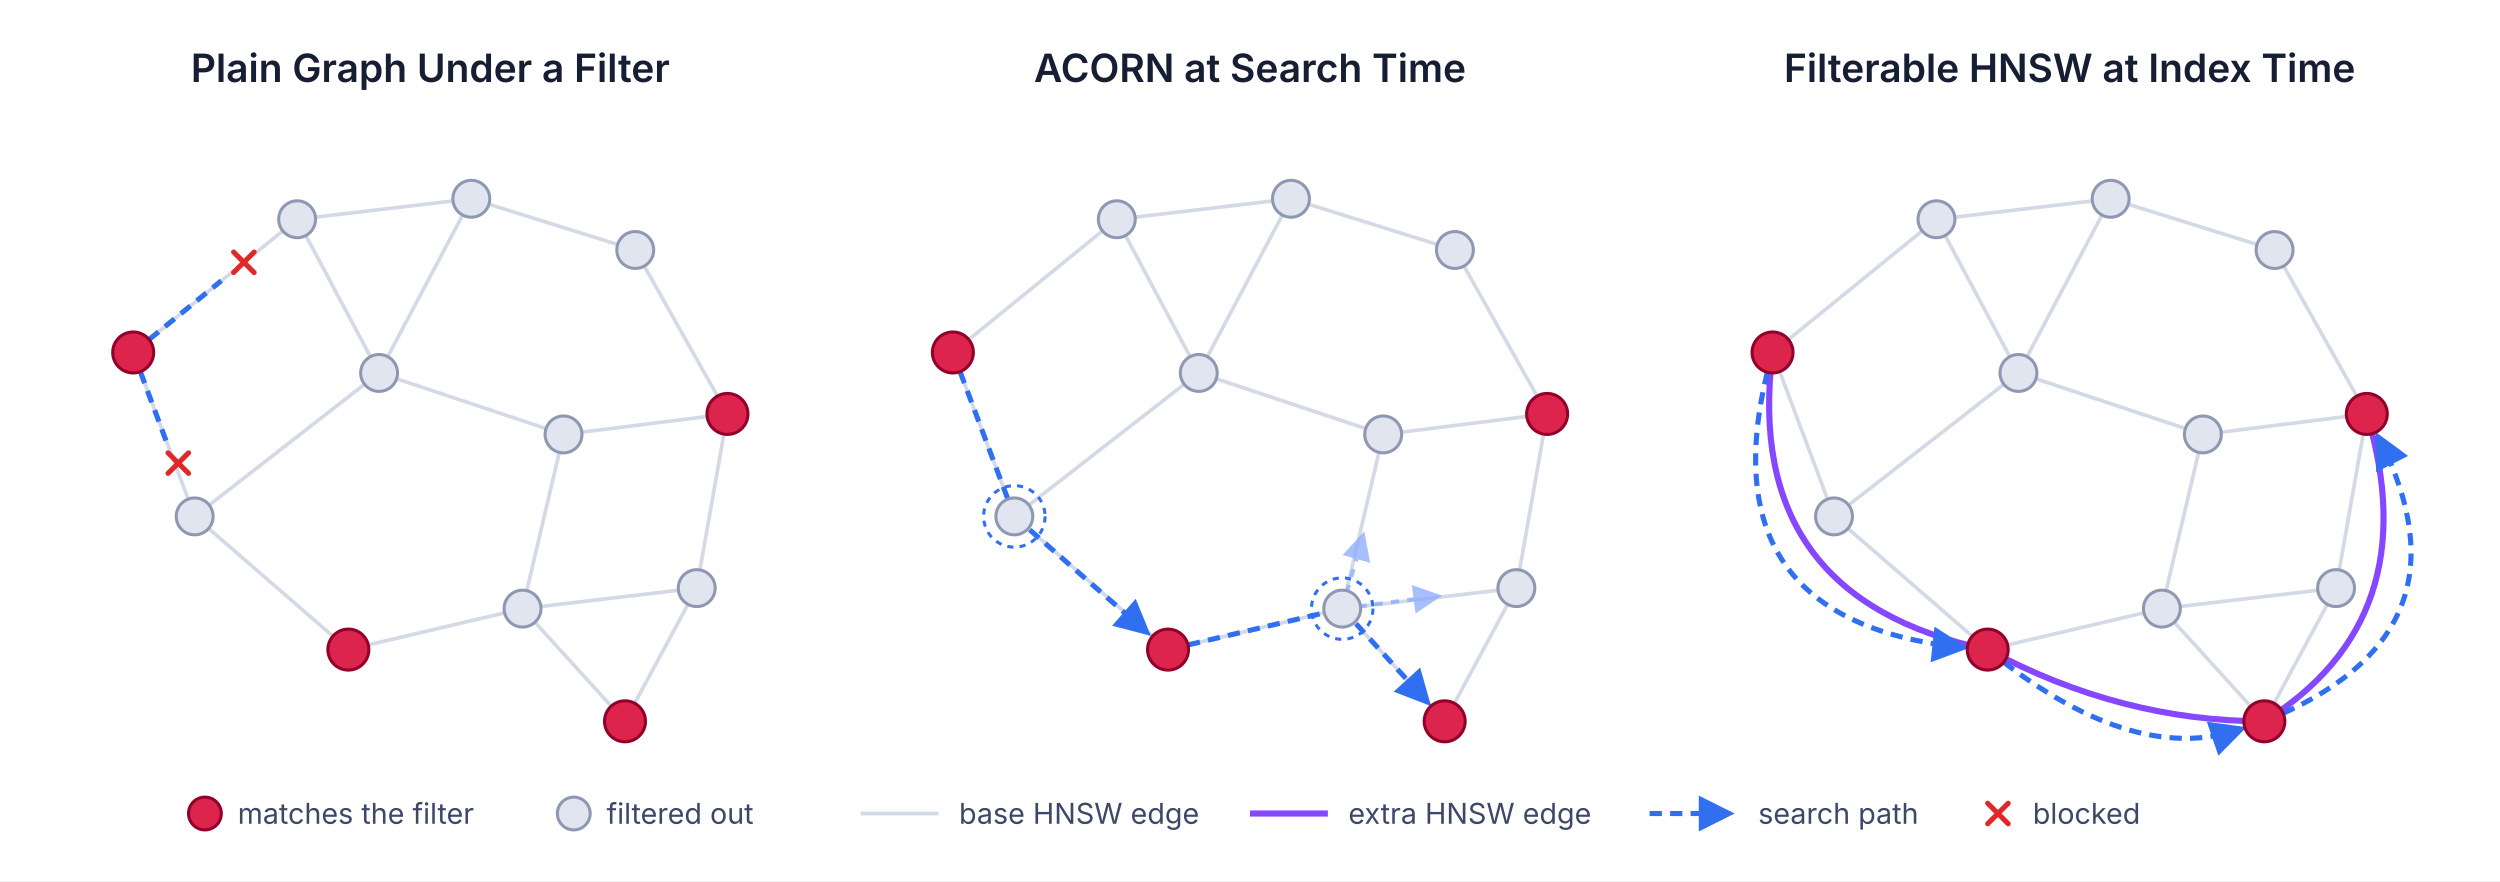
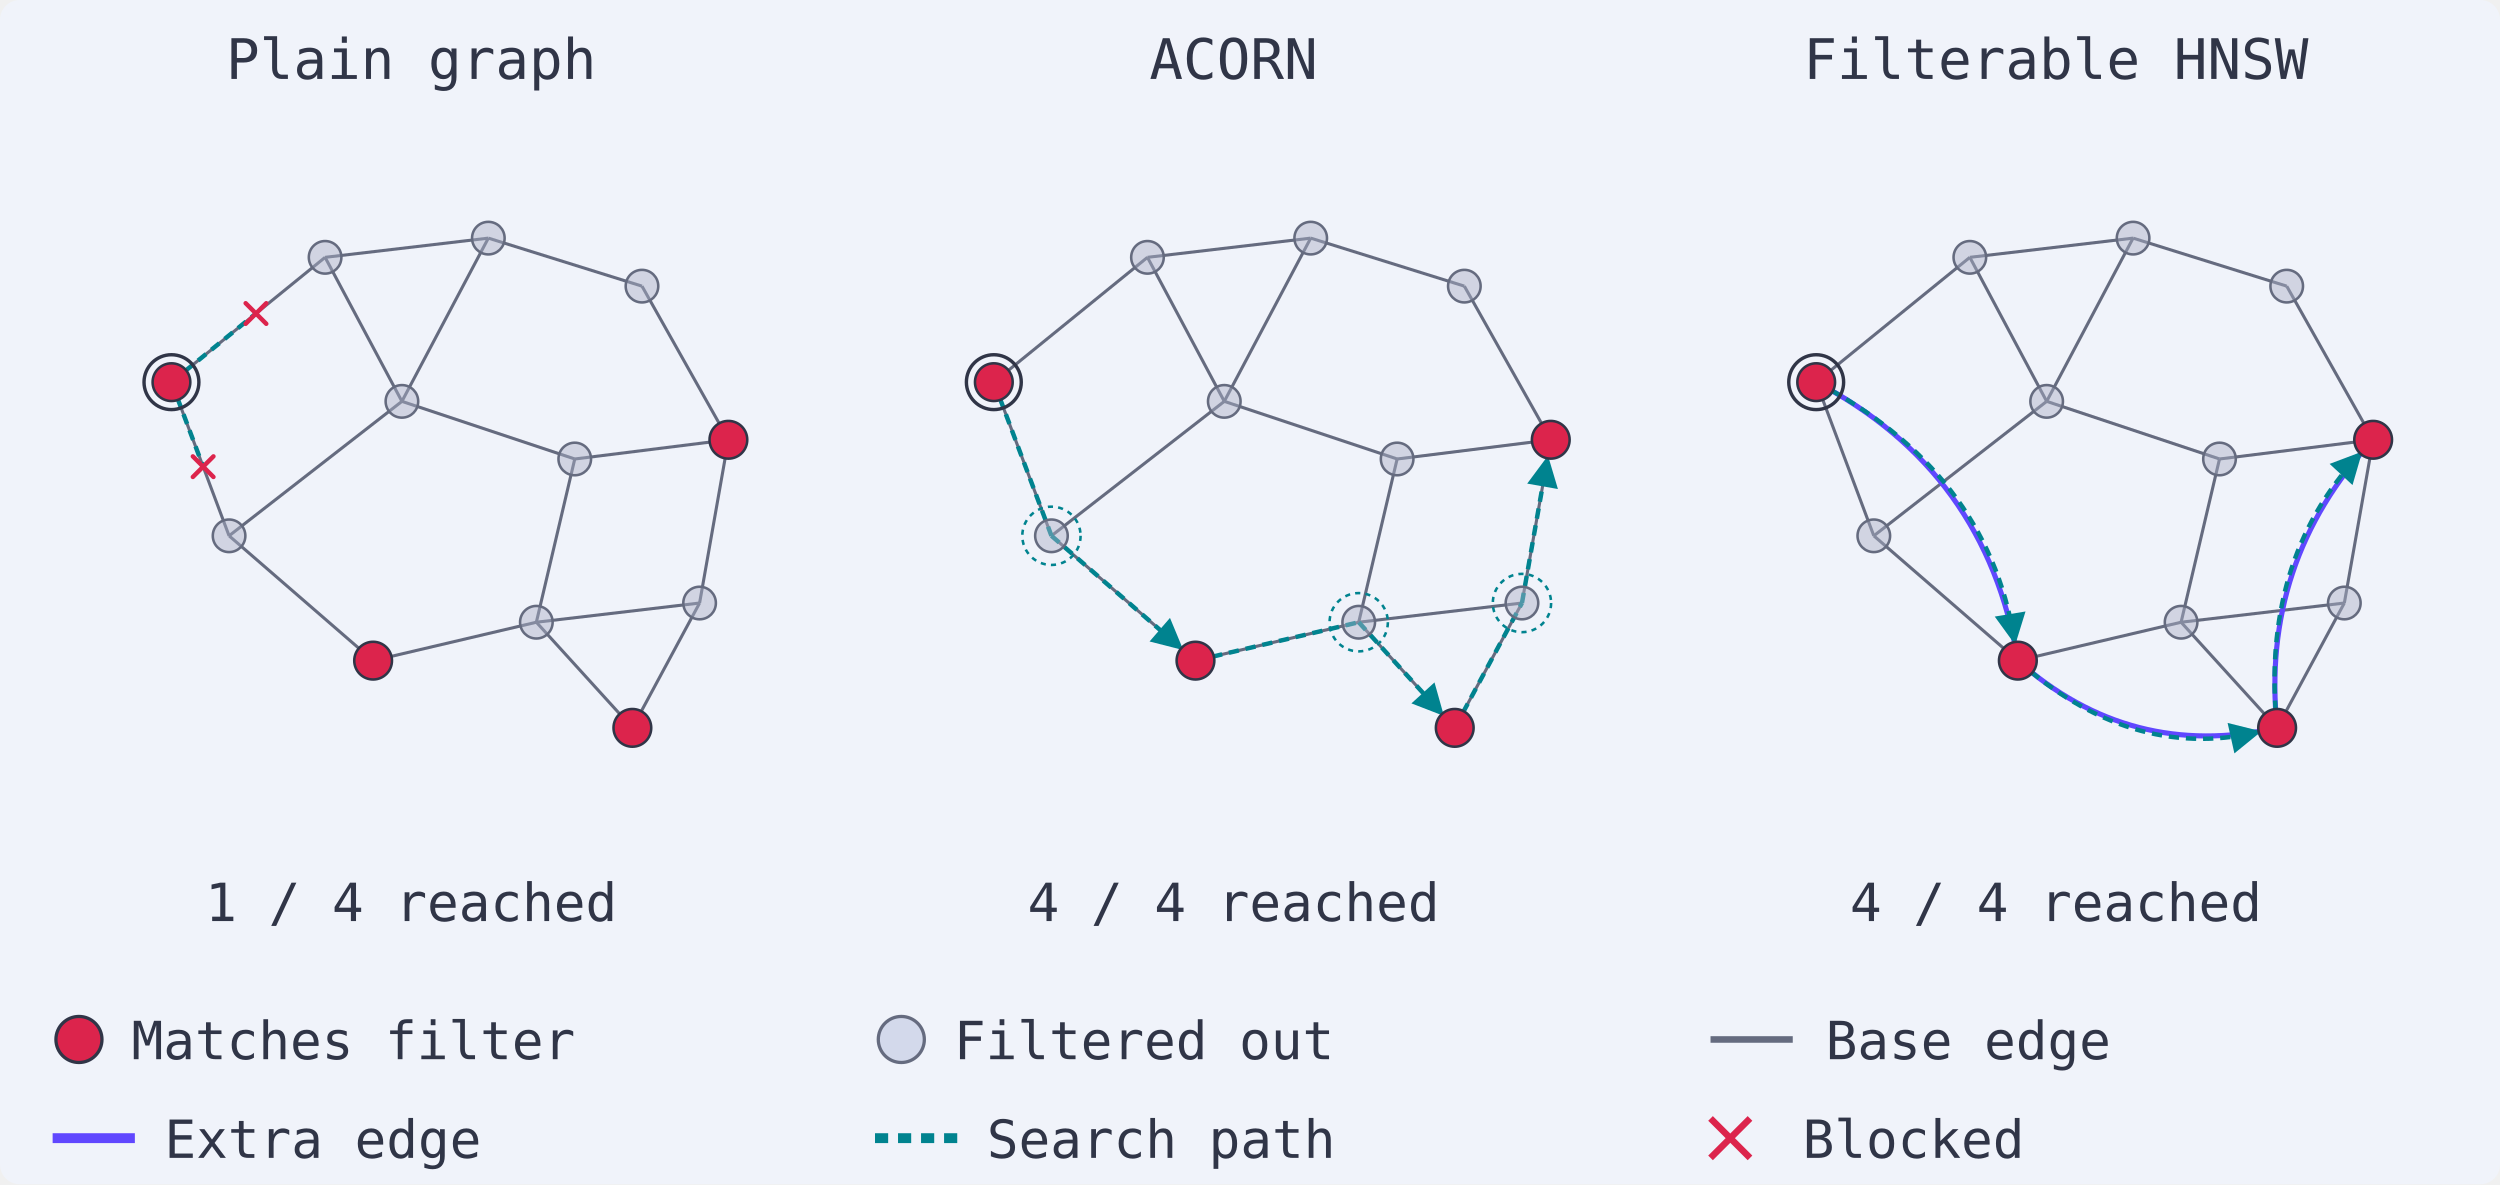
- <svg xmlns="http://www.w3.org/2000/svg" viewBox="0 0 1220 430" font-family="Inter, -apple-system, 'Helvetica Neue', Arial, sans-serif">
-   <defs>
-     <marker id="acorn-arrow" viewBox="0 0 10 10" refX="8" refY="5" markerWidth="7" markerHeight="7" orient="auto-start-reverse">
-       <path d="M 0 0 L 10 5 L 0 10 z" fill="#2F6FF0" />
-     </marker>
-     <marker id="acorn-arrow-light" viewBox="0 0 10 10" refX="8" refY="5" markerWidth="7" markerHeight="7" orient="auto-start-reverse">
-       <path d="M 0 0 L 10 5 L 0 10 z" fill="#89A9FF" />
-     </marker>
-   </defs>
-   <rect x="0" y="0" width="1220" height="430" fill="#FFFFFF" />
-   <text x="210" y="40" text-anchor="middle" font-size="19" font-weight="600" fill="#161E33">Plain Graph Under a Filter</text>
-   <text x="610" y="40" text-anchor="middle" font-size="19" font-weight="600" fill="#161E33">ACORN at Search Time</text>
-   <text x="1010" y="40" text-anchor="middle" font-size="19" font-weight="600" fill="#161E33">Filterable HNSW at Index Time</text>
-   <g transform="translate(20,62)">
-     <g stroke="#D4D9E6" stroke-width="1.8">
-       <line x1="45" y1="110" x2="125" y2="45" />
-       <line x1="45" y1="110" x2="75" y2="190" />
-       <line x1="125" y1="45" x2="210" y2="35" />
-       <line x1="125" y1="45" x2="165" y2="120" />
-       <line x1="210" y1="35" x2="290" y2="60" />
-       <line x1="210" y1="35" x2="165" y2="120" />
-       <line x1="290" y1="60" x2="335" y2="140" />
-       <line x1="335" y1="140" x2="255" y2="150" />
-       <line x1="335" y1="140" x2="320" y2="225" />
-       <line x1="255" y1="150" x2="165" y2="120" />
-       <line x1="255" y1="150" x2="235" y2="235" />
-       <line x1="165" y1="120" x2="75" y2="190" />
-       <line x1="75" y1="190" x2="150" y2="255" />
-       <line x1="150" y1="255" x2="235" y2="235" />
-       <line x1="235" y1="235" x2="320" y2="225" />
-       <line x1="235" y1="235" x2="285" y2="290" />
-       <line x1="320" y1="225" x2="285" y2="290" />
+ <svg xmlns="http://www.w3.org/2000/svg" viewBox="0 0 760 360" role="img" aria-labelledby="title desc">
+   <rect width="760" height="360" rx="6" fill="#f0f3fa" />
+   <text x="125" y="24" text-anchor="middle" font-family="monospace" font-size="17" fill="#303547">Plain graph</text>
+   <svg x="5" y="36" width="245" height="230" viewBox="0 0 470 440">
+     <defs>
+       <marker id="p0-ac-arrow" viewBox="0 0 10 10" refX="8" refY="5" markerWidth="7" markerHeight="7" orient="auto-start-reverse">
+         <path d="M 0 0 L 10 5 L 0 10 z" fill="rgb(0, 131, 143)" />
+       </marker>
+     </defs>
+     <g>
+       <line x1="90.4" y1="153.2" x2="180" y2="80.4" stroke="rgb(101, 107, 127)" stroke-width="1.8px" />
+       <line x1="90.4" y1="153.2" x2="124" y2="242.8" stroke="rgb(101, 107, 127)" stroke-width="1.8px" />
+       <line x1="180" y1="80.4" x2="275.2" y2="69.2" stroke="rgb(101, 107, 127)" stroke-width="1.8px" />
+       <line x1="180" y1="80.4" x2="224.8" y2="164.4" stroke="rgb(101, 107, 127)" stroke-width="1.8px" />
+       <line x1="275.2" y1="69.2" x2="364.8" y2="97.2" stroke="rgb(101, 107, 127)" stroke-width="1.8px" />
+       <line x1="275.2" y1="69.2" x2="224.8" y2="164.4" stroke="rgb(101, 107, 127)" stroke-width="1.8px" />
+       <line x1="364.8" y1="97.2" x2="415.2" y2="186.8" stroke="rgb(101, 107, 127)" stroke-width="1.8px" />
+       <line x1="415.2" y1="186.8" x2="325.6" y2="198" stroke="rgb(101, 107, 127)" stroke-width="1.8px" />
+       <line x1="415.2" y1="186.8" x2="398.4" y2="282" stroke="rgb(101, 107, 127)" stroke-width="1.8px" />
+       <line x1="325.6" y1="198" x2="224.8" y2="164.4" stroke="rgb(101, 107, 127)" stroke-width="1.8px" />
+       <line x1="325.6" y1="198" x2="303.2" y2="293.2" stroke="rgb(101, 107, 127)" stroke-width="1.8px" />
+       <line x1="224.8" y1="164.4" x2="124" y2="242.8" stroke="rgb(101, 107, 127)" stroke-width="1.8px" />
+       <line x1="124" y1="242.8" x2="208" y2="315.6" stroke="rgb(101, 107, 127)" stroke-width="1.8px" />
+       <line x1="208" y1="315.6" x2="303.2" y2="293.2" stroke="rgb(101, 107, 127)" stroke-width="1.8px" />
+       <line x1="303.2" y1="293.2" x2="398.4" y2="282" stroke="rgb(101, 107, 127)" stroke-width="1.8px" />
+       <line x1="303.2" y1="293.2" x2="359.2" y2="354.8" stroke="rgb(101, 107, 127)" stroke-width="1.8px" />
+       <line x1="398.4" y1="282" x2="359.2" y2="354.8" stroke="rgb(101, 107, 127)" stroke-width="1.8px" />
+       <line x1="90.4" y1="153.2" x2="139.68" y2="113.16" fill="none" stroke="rgb(0, 131, 143)" stroke-dasharray="6px, 4px" stroke-width="2.6px" />
+       <path d="M133.68 107.16 L145.68 119.16 M133.68 119.16 L145.68 107.16" fill="none" stroke="rgb(220, 36, 76)" stroke-linecap="round" stroke-width="2.6px" />
+       <line x1="90.4" y1="153.2" x2="108.88" y2="202.48" fill="none" stroke="rgb(0, 131, 143)" stroke-dasharray="6px, 4px" stroke-width="2.6px" />
+       <path d="M102.88 196.48 L114.88 208.48 M102.88 208.48 L114.88 196.48" fill="none" stroke="rgb(220, 36, 76)" stroke-linecap="round" stroke-width="2.6px" />
+       <circle cx="90.4" cy="153.2" r="11" fill="rgb(220, 36, 76)" stroke="rgb(48, 53, 71)" stroke-width="1.5px" />
+       <circle cx="180" cy="80.4" r="9.5" fill="rgb(171, 177, 199)" fill-opacity="0.45" stroke="rgb(101, 107, 127)" stroke-width="1.5px" />
+       <circle cx="275.2" cy="69.2" r="9.5" fill="rgb(171, 177, 199)" fill-opacity="0.45" stroke="rgb(101, 107, 127)" stroke-width="1.5px" />
+       <circle cx="364.8" cy="97.2" r="9.5" fill="rgb(171, 177, 199)" fill-opacity="0.45" stroke="rgb(101, 107, 127)" stroke-width="1.5px" />
+       <circle cx="325.6" cy="198" r="9.5" fill="rgb(171, 177, 199)" fill-opacity="0.45" stroke="rgb(101, 107, 127)" stroke-width="1.5px" />
+       <circle cx="224.8" cy="164.4" r="9.5" fill="rgb(171, 177, 199)" fill-opacity="0.45" stroke="rgb(101, 107, 127)" stroke-width="1.5px" />
+       <circle cx="124" cy="242.8" r="9.5" fill="rgb(171, 177, 199)" fill-opacity="0.45" stroke="rgb(101, 107, 127)" stroke-width="1.5px" />
+       <circle cx="303.2" cy="293.2" r="9.5" fill="rgb(171, 177, 199)" fill-opacity="0.45" stroke="rgb(101, 107, 127)" stroke-width="1.5px" />
+       <circle cx="398.4" cy="282" r="9.5" fill="rgb(171, 177, 199)" fill-opacity="0.45" stroke="rgb(101, 107, 127)" stroke-width="1.5px" />
+       <circle cx="415.2" cy="186.8" r="11" fill="rgb(220, 36, 76)" stroke="rgb(48, 53, 71)" stroke-width="1.5px" />
+       <circle cx="208" cy="315.6" r="11" fill="rgb(220, 36, 76)" stroke="rgb(48, 53, 71)" stroke-width="1.5px" />
+       <circle cx="359.2" cy="354.8" r="11" fill="rgb(220, 36, 76)" stroke="rgb(48, 53, 71)" stroke-width="1.5px" />
+       <circle cx="90.4" cy="153.2" r="16" fill="none" stroke="rgb(48, 53, 71)" stroke-width="2px" />
+       <circle cx="510" cy="86" r="8" fill="rgb(220, 36, 76)" stroke="rgb(48, 53, 71)" stroke-width="1.5px" />
+       <text x="530" y="90" fill="rgb(101, 107, 127)" font-family="monospace" font-size="15px">matches the filter</text>
+       <circle cx="510" cy="114" r="8" fill="rgb(171, 177, 199)" fill-opacity="0.45" stroke="rgb(101, 107, 127)" stroke-width="1.5px" />
+       <text x="530" y="118" fill="rgb(101, 107, 127)" font-family="monospace" font-size="15px">filtered out</text>
+       <line x1="500" y1="142" x2="522" y2="142" stroke="rgb(101, 107, 127)" stroke-width="1.8px" />
+       <text x="530" y="146" fill="rgb(101, 107, 127)" font-family="monospace" font-size="15px">base HNSW edge</text>
+       <line x1="500" y1="170" x2="522" y2="170" fill="none" stroke="rgb(96, 71, 255)" stroke-width="3px" />
+       <text x="530" y="174" fill="rgb(101, 107, 127)" font-family="monospace" font-size="15px">extra HNSW edge</text>
+       <line x1="500" y1="198" x2="522" y2="198" fill="none" stroke="rgb(0, 131, 143)" stroke-dasharray="6px, 4px" stroke-width="2.6px" />
+       <text x="530" y="202" fill="rgb(101, 107, 127)" font-family="monospace" font-size="15px">search path</text>
+       <path d="M504 221 L516 233 M504 233 L516 221" fill="none" stroke="rgb(220, 36, 76)" stroke-linecap="round" stroke-width="2.6px" />
+       <text x="530" y="230" fill="rgb(101, 107, 127)" font-family="monospace" font-size="15px">blocked</text>
    </g>
-     <g stroke="#2F6FF0" stroke-width="2.5" stroke-dasharray="6 4" fill="none">
-       <line x1="45" y1="110" x2="88" y2="75" />
-       <line x1="45" y1="110" x2="61" y2="153" />
+   </svg>
+   <text x="125" y="280" text-anchor="middle" font-family="monospace" font-size="16" fill="#303547">1 / 4 reached</text>
+   <text x="375" y="24" text-anchor="middle" font-family="monospace" font-size="17" fill="#303547">ACORN</text>
+   <svg x="255" y="36" width="245" height="230" viewBox="0 0 470 440">
+     <defs>
+       <marker id="p1-ac-arrow" viewBox="0 0 10 10" refX="8" refY="5" markerWidth="7" markerHeight="7" orient="auto-start-reverse">
+         <path d="M 0 0 L 10 5 L 0 10 z" fill="rgb(0, 131, 143)" />
+       </marker>
+     </defs>
+     <g>
+       <line x1="90.4" y1="153.2" x2="180" y2="80.4" stroke="rgb(101, 107, 127)" stroke-width="1.8px" />
+       <line x1="90.4" y1="153.2" x2="124" y2="242.8" stroke="rgb(101, 107, 127)" stroke-width="1.8px" />
+       <line x1="180" y1="80.4" x2="275.2" y2="69.2" stroke="rgb(101, 107, 127)" stroke-width="1.8px" />
+       <line x1="180" y1="80.4" x2="224.8" y2="164.4" stroke="rgb(101, 107, 127)" stroke-width="1.8px" />
+       <line x1="275.2" y1="69.2" x2="364.8" y2="97.2" stroke="rgb(101, 107, 127)" stroke-width="1.8px" />
+       <line x1="275.2" y1="69.2" x2="224.8" y2="164.4" stroke="rgb(101, 107, 127)" stroke-width="1.8px" />
+       <line x1="364.8" y1="97.2" x2="415.2" y2="186.8" stroke="rgb(101, 107, 127)" stroke-width="1.8px" />
+       <line x1="415.2" y1="186.8" x2="325.6" y2="198" stroke="rgb(101, 107, 127)" stroke-width="1.8px" />
+       <line x1="415.2" y1="186.8" x2="398.4" y2="282" stroke="rgb(101, 107, 127)" stroke-width="1.8px" />
+       <line x1="325.6" y1="198" x2="224.8" y2="164.4" stroke="rgb(101, 107, 127)" stroke-width="1.8px" />
+       <line x1="325.6" y1="198" x2="303.2" y2="293.2" stroke="rgb(101, 107, 127)" stroke-width="1.8px" />
+       <line x1="224.8" y1="164.4" x2="124" y2="242.8" stroke="rgb(101, 107, 127)" stroke-width="1.8px" />
+       <line x1="124" y1="242.8" x2="208" y2="315.6" stroke="rgb(101, 107, 127)" stroke-width="1.8px" />
+       <line x1="208" y1="315.6" x2="303.2" y2="293.2" stroke="rgb(101, 107, 127)" stroke-width="1.8px" />
+       <line x1="303.2" y1="293.2" x2="398.4" y2="282" stroke="rgb(101, 107, 127)" stroke-width="1.8px" />
+       <line x1="303.2" y1="293.2" x2="359.2" y2="354.8" stroke="rgb(101, 107, 127)" stroke-width="1.8px" />
+       <line x1="398.4" y1="282" x2="359.2" y2="354.8" stroke="rgb(101, 107, 127)" stroke-width="1.8px" />
+       <line x1="90.4" y1="153.2" x2="124" y2="242.8" fill="none" stroke="rgb(0, 131, 143)" stroke-dasharray="6px, 4px" stroke-width="2.6px" />
+       <line x1="124" y1="242.8" x2="198.176" y2="307.086" fill="none" marker-end="url(#p1-ac-arrow)" stroke="rgb(0, 131, 143)" stroke-dasharray="6px, 4px" stroke-width="2.6px" />
+       <circle cx="124" cy="242.8" r="17" fill="none" stroke="rgb(0, 131, 143)" stroke-dasharray="3px, 3px" stroke-width="1.5px" />
+       <line x1="208" y1="315.6" x2="303.2" y2="293.2" fill="none" stroke="rgb(0, 131, 143)" stroke-dasharray="6px, 4px" stroke-width="2.6px" />
+       <line x1="303.2" y1="293.2" x2="350.455" y2="345.181" fill="none" marker-end="url(#p1-ac-arrow)" stroke="rgb(0, 131, 143)" stroke-dasharray="6px, 4px" stroke-width="2.6px" />
+       <circle cx="303.2" cy="293.2" r="17" fill="none" stroke="rgb(0, 131, 143)" stroke-dasharray="3px, 3px" stroke-width="1.5px" />
+       <line x1="359.2" y1="354.8" x2="398.4" y2="282" fill="none" stroke="rgb(0, 131, 143)" stroke-dasharray="6px, 4px" stroke-width="2.6px" />
+       <line x1="398.4" y1="282" x2="412.941" y2="199.602" fill="none" marker-end="url(#p1-ac-arrow)" stroke="rgb(0, 131, 143)" stroke-dasharray="6px, 4px" stroke-width="2.6px" />
+       <circle cx="398.4" cy="282" r="17" fill="none" stroke="rgb(0, 131, 143)" stroke-dasharray="3px, 3px" stroke-width="1.5px" />
+       <circle cx="90.4" cy="153.2" r="11" fill="rgb(220, 36, 76)" stroke="rgb(48, 53, 71)" stroke-width="1.5px" />
+       <circle cx="180" cy="80.4" r="9.5" fill="rgb(171, 177, 199)" fill-opacity="0.45" stroke="rgb(101, 107, 127)" stroke-width="1.5px" />
+       <circle cx="275.2" cy="69.2" r="9.5" fill="rgb(171, 177, 199)" fill-opacity="0.45" stroke="rgb(101, 107, 127)" stroke-width="1.5px" />
+       <circle cx="364.8" cy="97.2" r="9.5" fill="rgb(171, 177, 199)" fill-opacity="0.45" stroke="rgb(101, 107, 127)" stroke-width="1.5px" />
+       <circle cx="325.6" cy="198" r="9.5" fill="rgb(171, 177, 199)" fill-opacity="0.45" stroke="rgb(101, 107, 127)" stroke-width="1.5px" />
+       <circle cx="224.8" cy="164.4" r="9.5" fill="rgb(171, 177, 199)" fill-opacity="0.45" stroke="rgb(101, 107, 127)" stroke-width="1.5px" />
+       <circle cx="124" cy="242.8" r="9.5" fill="rgb(171, 177, 199)" fill-opacity="0.45" stroke="rgb(101, 107, 127)" stroke-width="1.5px" />
+       <circle cx="303.2" cy="293.2" r="9.5" fill="rgb(171, 177, 199)" fill-opacity="0.45" stroke="rgb(101, 107, 127)" stroke-width="1.5px" />
+       <circle cx="398.4" cy="282" r="9.5" fill="rgb(171, 177, 199)" fill-opacity="0.45" stroke="rgb(101, 107, 127)" stroke-width="1.5px" />
+       <circle cx="415.2" cy="186.8" r="11" fill="rgb(220, 36, 76)" stroke="rgb(48, 53, 71)" stroke-width="1.5px" />
+       <circle cx="208" cy="315.6" r="11" fill="rgb(220, 36, 76)" stroke="rgb(48, 53, 71)" stroke-width="1.5px" />
+       <circle cx="359.2" cy="354.8" r="11" fill="rgb(220, 36, 76)" stroke="rgb(48, 53, 71)" stroke-width="1.5px" />
+       <circle cx="90.4" cy="153.2" r="16" fill="none" stroke="rgb(48, 53, 71)" stroke-width="2px" />
+       <circle cx="510" cy="86" r="8" fill="rgb(220, 36, 76)" stroke="rgb(48, 53, 71)" stroke-width="1.5px" />
+       <text x="530" y="90" fill="rgb(101, 107, 127)" font-family="monospace" font-size="15px">matches the filter</text>
+       <circle cx="510" cy="114" r="8" fill="rgb(171, 177, 199)" fill-opacity="0.45" stroke="rgb(101, 107, 127)" stroke-width="1.5px" />
+       <text x="530" y="118" fill="rgb(101, 107, 127)" font-family="monospace" font-size="15px">filtered out</text>
+       <line x1="500" y1="142" x2="522" y2="142" stroke="rgb(101, 107, 127)" stroke-width="1.8px" />
+       <text x="530" y="146" fill="rgb(101, 107, 127)" font-family="monospace" font-size="15px">base HNSW edge</text>
+       <line x1="500" y1="170" x2="522" y2="170" fill="none" stroke="rgb(96, 71, 255)" stroke-width="3px" />
+       <text x="530" y="174" fill="rgb(101, 107, 127)" font-family="monospace" font-size="15px">extra HNSW edge</text>
+       <line x1="500" y1="198" x2="522" y2="198" fill="none" stroke="rgb(0, 131, 143)" stroke-dasharray="6px, 4px" stroke-width="2.6px" />
+       <text x="530" y="202" fill="rgb(101, 107, 127)" font-family="monospace" font-size="15px">search path</text>
+       <path d="M504 221 L516 233 M504 233 L516 221" fill="none" stroke="rgb(220, 36, 76)" stroke-linecap="round" stroke-width="2.6px" />
+       <text x="530" y="230" fill="rgb(101, 107, 127)" font-family="monospace" font-size="15px">blocked</text>
    </g>
-     <g stroke="#E02828" stroke-width="2.5" stroke-linecap="round">
-       <line x1="94" y1="61" x2="104" y2="71" />
-       <line x1="104" y1="61" x2="94" y2="71" />
-       <line x1="62" y1="159" x2="72" y2="169" />
-       <line x1="72" y1="159" x2="62" y2="169" />
+   </svg>
+   <text x="375" y="280" text-anchor="middle" font-family="monospace" font-size="16" fill="#303547">4 / 4 reached</text>
+   <text x="625" y="24" text-anchor="middle" font-family="monospace" font-size="17" fill="#303547">Filterable HNSW</text>
+   <svg x="505" y="36" width="245" height="230" viewBox="0 0 470 440">
+     <defs>
+       <marker id="p2-ac-arrow" viewBox="0 0 10 10" refX="8" refY="5" markerWidth="7" markerHeight="7" orient="auto-start-reverse">
+         <path d="M 0 0 L 10 5 L 0 10 z" fill="rgb(0, 131, 143)" />
+       </marker>
+     </defs>
+     <g>
+       <line x1="90.4" y1="153.2" x2="180" y2="80.4" stroke="rgb(101, 107, 127)" stroke-width="1.8px" />
+       <line x1="90.4" y1="153.2" x2="124" y2="242.8" stroke="rgb(101, 107, 127)" stroke-width="1.8px" />
+       <line x1="180" y1="80.4" x2="275.2" y2="69.2" stroke="rgb(101, 107, 127)" stroke-width="1.8px" />
+       <line x1="180" y1="80.4" x2="224.8" y2="164.4" stroke="rgb(101, 107, 127)" stroke-width="1.8px" />
+       <line x1="275.2" y1="69.2" x2="364.8" y2="97.2" stroke="rgb(101, 107, 127)" stroke-width="1.8px" />
+       <line x1="275.2" y1="69.2" x2="224.8" y2="164.4" stroke="rgb(101, 107, 127)" stroke-width="1.8px" />
+       <line x1="364.8" y1="97.2" x2="415.2" y2="186.8" stroke="rgb(101, 107, 127)" stroke-width="1.8px" />
+       <line x1="415.2" y1="186.8" x2="325.6" y2="198" stroke="rgb(101, 107, 127)" stroke-width="1.8px" />
+       <line x1="415.2" y1="186.8" x2="398.4" y2="282" stroke="rgb(101, 107, 127)" stroke-width="1.8px" />
+       <line x1="325.6" y1="198" x2="224.8" y2="164.4" stroke="rgb(101, 107, 127)" stroke-width="1.8px" />
+       <line x1="325.6" y1="198" x2="303.2" y2="293.2" stroke="rgb(101, 107, 127)" stroke-width="1.8px" />
+       <line x1="224.8" y1="164.4" x2="124" y2="242.8" stroke="rgb(101, 107, 127)" stroke-width="1.8px" />
+       <line x1="124" y1="242.8" x2="208" y2="315.6" stroke="rgb(101, 107, 127)" stroke-width="1.8px" />
+       <line x1="208" y1="315.6" x2="303.2" y2="293.2" stroke="rgb(101, 107, 127)" stroke-width="1.8px" />
+       <line x1="303.2" y1="293.2" x2="398.4" y2="282" stroke="rgb(101, 107, 127)" stroke-width="1.8px" />
+       <line x1="303.2" y1="293.2" x2="359.2" y2="354.8" stroke="rgb(101, 107, 127)" stroke-width="1.8px" />
+       <line x1="398.4" y1="282" x2="359.2" y2="354.8" stroke="rgb(101, 107, 127)" stroke-width="1.8px" />
+       <path d="M90.4 153.2 Q189.697 205.075 208 315.6" fill="none" stroke="rgb(96, 71, 255)" stroke-width="3px" />
+       <path d="M208 315.6 Q273.562 373.92 359.2 354.8" fill="none" stroke="rgb(96, 71, 255)" stroke-width="3px" />
+       <path d="M359.2 354.8 Q349.253 258.151 415.2 186.8" fill="none" stroke="rgb(96, 71, 255)" stroke-width="3px" />
+       <path d="M90.4 153.2 Q189.697 205.075 205.876 302.775" fill="none" marker-end="url(#p2-ac-arrow)" stroke="rgb(0, 131, 143)" stroke-dasharray="6px, 4px" stroke-width="2.6px" />
+       <path d="M208 315.6 Q273.562 373.92 346.512 357.633" fill="none" marker-end="url(#p2-ac-arrow)" stroke="rgb(0, 131, 143)" stroke-dasharray="6px, 4px" stroke-width="2.6px" />
+       <path d="M359.2 354.8 Q349.253 258.151 406.376 196.347" fill="none" marker-end="url(#p2-ac-arrow)" stroke="rgb(0, 131, 143)" stroke-dasharray="6px, 4px" stroke-width="2.6px" />
+       <circle cx="90.4" cy="153.2" r="11" fill="rgb(220, 36, 76)" stroke="rgb(48, 53, 71)" stroke-width="1.5px" />
+       <circle cx="180" cy="80.4" r="9.5" fill="rgb(171, 177, 199)" fill-opacity="0.45" stroke="rgb(101, 107, 127)" stroke-width="1.5px" />
+       <circle cx="275.2" cy="69.2" r="9.5" fill="rgb(171, 177, 199)" fill-opacity="0.45" stroke="rgb(101, 107, 127)" stroke-width="1.5px" />
+       <circle cx="364.8" cy="97.2" r="9.5" fill="rgb(171, 177, 199)" fill-opacity="0.45" stroke="rgb(101, 107, 127)" stroke-width="1.5px" />
+       <circle cx="325.6" cy="198" r="9.5" fill="rgb(171, 177, 199)" fill-opacity="0.45" stroke="rgb(101, 107, 127)" stroke-width="1.5px" />
+       <circle cx="224.8" cy="164.4" r="9.5" fill="rgb(171, 177, 199)" fill-opacity="0.45" stroke="rgb(101, 107, 127)" stroke-width="1.5px" />
+       <circle cx="124" cy="242.8" r="9.5" fill="rgb(171, 177, 199)" fill-opacity="0.45" stroke="rgb(101, 107, 127)" stroke-width="1.5px" />
+       <circle cx="303.2" cy="293.2" r="9.5" fill="rgb(171, 177, 199)" fill-opacity="0.45" stroke="rgb(101, 107, 127)" stroke-width="1.5px" />
+       <circle cx="398.4" cy="282" r="9.5" fill="rgb(171, 177, 199)" fill-opacity="0.45" stroke="rgb(101, 107, 127)" stroke-width="1.5px" />
+       <circle cx="415.2" cy="186.8" r="11" fill="rgb(220, 36, 76)" stroke="rgb(48, 53, 71)" stroke-width="1.5px" />
+       <circle cx="208" cy="315.6" r="11" fill="rgb(220, 36, 76)" stroke="rgb(48, 53, 71)" stroke-width="1.5px" />
+       <circle cx="359.2" cy="354.8" r="11" fill="rgb(220, 36, 76)" stroke="rgb(48, 53, 71)" stroke-width="1.5px" />
+       <circle cx="90.4" cy="153.2" r="16" fill="none" stroke="rgb(48, 53, 71)" stroke-width="2px" />
+       <circle cx="510" cy="86" r="8" fill="rgb(220, 36, 76)" stroke="rgb(48, 53, 71)" stroke-width="1.5px" />
+       <text x="530" y="90" fill="rgb(101, 107, 127)" font-family="monospace" font-size="15px">matches the filter</text>
+       <circle cx="510" cy="114" r="8" fill="rgb(171, 177, 199)" fill-opacity="0.45" stroke="rgb(101, 107, 127)" stroke-width="1.5px" />
+       <text x="530" y="118" fill="rgb(101, 107, 127)" font-family="monospace" font-size="15px">filtered out</text>
+       <line x1="500" y1="142" x2="522" y2="142" stroke="rgb(101, 107, 127)" stroke-width="1.8px" />
+       <text x="530" y="146" fill="rgb(101, 107, 127)" font-family="monospace" font-size="15px">base HNSW edge</text>
+       <line x1="500" y1="170" x2="522" y2="170" fill="none" stroke="rgb(96, 71, 255)" stroke-width="3px" />
+       <text x="530" y="174" fill="rgb(101, 107, 127)" font-family="monospace" font-size="15px">extra HNSW edge</text>
+       <line x1="500" y1="198" x2="522" y2="198" fill="none" stroke="rgb(0, 131, 143)" stroke-dasharray="6px, 4px" stroke-width="2.6px" />
+       <text x="530" y="202" fill="rgb(101, 107, 127)" font-family="monospace" font-size="15px">search path</text>
+       <path d="M504 221 L516 233 M504 233 L516 221" fill="none" stroke="rgb(220, 36, 76)" stroke-linecap="round" stroke-width="2.6px" />
+       <text x="530" y="230" fill="rgb(101, 107, 127)" font-family="monospace" font-size="15px">blocked</text>
    </g>
-     <g>
-       <circle cx="125" cy="45" r="9" fill="#E1E5F0" stroke="#8F98B2" stroke-width="1.5" />
-       <circle cx="210" cy="35" r="9" fill="#E1E5F0" stroke="#8F98B2" stroke-width="1.5" />
-       <circle cx="290" cy="60" r="9" fill="#E1E5F0" stroke="#8F98B2" stroke-width="1.5" />
-       <circle cx="255" cy="150" r="9" fill="#E1E5F0" stroke="#8F98B2" stroke-width="1.5" />
-       <circle cx="165" cy="120" r="9" fill="#E1E5F0" stroke="#8F98B2" stroke-width="1.5" />
-       <circle cx="75" cy="190" r="9" fill="#E1E5F0" stroke="#8F98B2" stroke-width="1.5" />
-       <circle cx="235" cy="235" r="9" fill="#E1E5F0" stroke="#8F98B2" stroke-width="1.5" />
-       <circle cx="320" cy="225" r="9" fill="#E1E5F0" stroke="#8F98B2" stroke-width="1.5" />
-       <circle cx="45" cy="110" r="10" fill="#DC244C" stroke="#91012A" stroke-width="1.5" />
-       <circle cx="335" cy="140" r="10" fill="#DC244C" stroke="#91012A" stroke-width="1.5" />
-       <circle cx="150" cy="255" r="10" fill="#DC244C" stroke="#91012A" stroke-width="1.5" />
-       <circle cx="285" cy="290" r="10" fill="#DC244C" stroke="#91012A" stroke-width="1.5" />
-     </g>
-   </g>
-   <g transform="translate(420,62)">
-     <g stroke="#D4D9E6" stroke-width="1.8">
-       <line x1="45" y1="110" x2="125" y2="45" />
-       <line x1="45" y1="110" x2="75" y2="190" />
-       <line x1="125" y1="45" x2="210" y2="35" />
-       <line x1="125" y1="45" x2="165" y2="120" />
-       <line x1="210" y1="35" x2="290" y2="60" />
-       <line x1="210" y1="35" x2="165" y2="120" />
-       <line x1="290" y1="60" x2="335" y2="140" />
-       <line x1="335" y1="140" x2="255" y2="150" />
-       <line x1="335" y1="140" x2="320" y2="225" />
-       <line x1="255" y1="150" x2="165" y2="120" />
-       <line x1="255" y1="150" x2="235" y2="235" />
-       <line x1="165" y1="120" x2="75" y2="190" />
-       <line x1="75" y1="190" x2="150" y2="255" />
-       <line x1="150" y1="255" x2="235" y2="235" />
-       <line x1="235" y1="235" x2="320" y2="225" />
-       <line x1="235" y1="235" x2="285" y2="290" />
-       <line x1="320" y1="225" x2="285" y2="290" />
-     </g>
-     <g stroke="#89A9FF" stroke-width="2" stroke-dasharray="4 4" fill="none" opacity="0.75">
-       <line x1="235" y1="235" x2="245" y2="200" marker-end="url(#acorn-arrow-light)" />
-       <line x1="235" y1="235" x2="281" y2="229" marker-end="url(#acorn-arrow-light)" />
-     </g>
-     <g stroke="#2F6FF0" stroke-width="2.5" stroke-dasharray="6 4" fill="none">
-       <line x1="45" y1="110" x2="75" y2="190" />
-       <line x1="75" y1="190" x2="139" y2="246" marker-end="url(#acorn-arrow)" />
-       <line x1="150" y1="255" x2="235" y2="235" />
-       <line x1="235" y1="235" x2="276" y2="280" marker-end="url(#acorn-arrow)" />
-     </g>
-     <g>
-       <circle cx="125" cy="45" r="9" fill="#E1E5F0" stroke="#8F98B2" stroke-width="1.5" />
-       <circle cx="210" cy="35" r="9" fill="#E1E5F0" stroke="#8F98B2" stroke-width="1.5" />
-       <circle cx="290" cy="60" r="9" fill="#E1E5F0" stroke="#8F98B2" stroke-width="1.5" />
-       <circle cx="255" cy="150" r="9" fill="#E1E5F0" stroke="#8F98B2" stroke-width="1.5" />
-       <circle cx="165" cy="120" r="9" fill="#E1E5F0" stroke="#8F98B2" stroke-width="1.5" />
-       <circle cx="75" cy="190" r="9" fill="#E1E5F0" stroke="#8F98B2" stroke-width="1.5" />
-       <circle cx="235" cy="235" r="9" fill="#E1E5F0" stroke="#8F98B2" stroke-width="1.5" />
-       <circle cx="320" cy="225" r="9" fill="#E1E5F0" stroke="#8F98B2" stroke-width="1.5" />
-       <circle cx="45" cy="110" r="10" fill="#DC244C" stroke="#91012A" stroke-width="1.5" />
-       <circle cx="335" cy="140" r="10" fill="#DC244C" stroke="#91012A" stroke-width="1.5" />
-       <circle cx="150" cy="255" r="10" fill="#DC244C" stroke="#91012A" stroke-width="1.5" />
-       <circle cx="285" cy="290" r="10" fill="#DC244C" stroke="#91012A" stroke-width="1.5" />
-     </g>
-     <circle cx="75" cy="190" r="15" fill="none" stroke="#2F6FF0" stroke-width="1.5" stroke-dasharray="3 3" />
-     <circle cx="235" cy="235" r="15" fill="none" stroke="#2F6FF0" stroke-width="1.5" stroke-dasharray="3 3" />
-   </g>
-   <g transform="translate(820,62)">
-     <g stroke="#D4D9E6" stroke-width="1.8">
-       <line x1="45" y1="110" x2="125" y2="45" />
-       <line x1="45" y1="110" x2="75" y2="190" />
-       <line x1="125" y1="45" x2="210" y2="35" />
-       <line x1="125" y1="45" x2="165" y2="120" />
-       <line x1="210" y1="35" x2="290" y2="60" />
-       <line x1="210" y1="35" x2="165" y2="120" />
-       <line x1="290" y1="60" x2="335" y2="140" />
-       <line x1="335" y1="140" x2="255" y2="150" />
-       <line x1="335" y1="140" x2="320" y2="225" />
-       <line x1="255" y1="150" x2="165" y2="120" />
-       <line x1="255" y1="150" x2="235" y2="235" />
-       <line x1="165" y1="120" x2="75" y2="190" />
-       <line x1="75" y1="190" x2="150" y2="255" />
-       <line x1="150" y1="255" x2="235" y2="235" />
-       <line x1="235" y1="235" x2="320" y2="225" />
-       <line x1="235" y1="235" x2="285" y2="290" />
-       <line x1="320" y1="225" x2="285" y2="290" />
-     </g>
-     <g stroke="#8547FF" stroke-width="3" fill="none">
-       <path d="M 45 110 Q 30 230 150 255" />
-       <path d="M 150 255 Q 215 290 285 290" />
-       <path d="M 285 290 Q 365 240 335 140" />
-     </g>
-     <g stroke="#2F6FF0" stroke-width="2.5" stroke-dasharray="6 4" fill="none">
-       <path d="M 45 110 Q 8 240 137 254" marker-end="url(#acorn-arrow)" />
-       <path d="M 150 255 Q 220 312 273 294" marker-end="url(#acorn-arrow)" />
-       <path d="M 285 290 Q 390 248 341 152" marker-end="url(#acorn-arrow)" />
-     </g>
-     <g>
-       <circle cx="125" cy="45" r="9" fill="#E1E5F0" stroke="#8F98B2" stroke-width="1.5" />
-       <circle cx="210" cy="35" r="9" fill="#E1E5F0" stroke="#8F98B2" stroke-width="1.5" />
-       <circle cx="290" cy="60" r="9" fill="#E1E5F0" stroke="#8F98B2" stroke-width="1.5" />
-       <circle cx="255" cy="150" r="9" fill="#E1E5F0" stroke="#8F98B2" stroke-width="1.5" />
-       <circle cx="165" cy="120" r="9" fill="#E1E5F0" stroke="#8F98B2" stroke-width="1.5" />
-       <circle cx="75" cy="190" r="9" fill="#E1E5F0" stroke="#8F98B2" stroke-width="1.5" />
-       <circle cx="235" cy="235" r="9" fill="#E1E5F0" stroke="#8F98B2" stroke-width="1.5" />
-       <circle cx="320" cy="225" r="9" fill="#E1E5F0" stroke="#8F98B2" stroke-width="1.5" />
-       <circle cx="45" cy="110" r="10" fill="#DC244C" stroke="#91012A" stroke-width="1.5" />
-       <circle cx="335" cy="140" r="10" fill="#DC244C" stroke="#91012A" stroke-width="1.5" />
-       <circle cx="150" cy="255" r="10" fill="#DC244C" stroke="#91012A" stroke-width="1.5" />
-       <circle cx="285" cy="290" r="10" fill="#DC244C" stroke="#91012A" stroke-width="1.5" />
-     </g>
-   </g>
-   <g font-size="14" fill="#3D4866">
-     <circle cx="100" cy="397" r="8" fill="#DC244C" stroke="#91012A" stroke-width="1.5" />
-     <text x="116" y="402">matches the filter</text>
-     <circle cx="280" cy="397" r="8" fill="#E1E5F0" stroke="#8F98B2" stroke-width="1.5" />
-     <text x="296" y="402">filtered out</text>
-     <line x1="420" y1="397" x2="458" y2="397" stroke="#D4D9E6" stroke-width="1.8" />
-     <text x="468" y="402">base HNSW edge</text>
-     <line x1="610" y1="397" x2="648" y2="397" stroke="#8547FF" stroke-width="3" />
-     <text x="658" y="402">extra HNSW edge</text>
-     <line x1="805" y1="397" x2="843" y2="397" stroke="#2F6FF0" stroke-width="2.5" stroke-dasharray="6 4" marker-end="url(#acorn-arrow)" />
-     <text x="858" y="402">search path</text>
-     <g stroke="#E02828" stroke-width="2.5" stroke-linecap="round">
-       <line x1="970" y1="392" x2="980" y2="402" />
-       <line x1="980" y1="392" x2="970" y2="402" />
-     </g>
-     <text x="992" y="402">blocked</text>
-   </g>
+   </svg>
+   <text x="625" y="280" text-anchor="middle" font-family="monospace" font-size="16" fill="#303547">4 / 4 reached</text>
+   <circle cx="24" cy="316" r="7" fill="#dc244c" stroke="#303547" />
+   <text x="40" y="322" font-family="monospace" font-size="16" fill="#303547">Matches filter</text>
+   <circle cx="274" cy="316" r="7" fill="#d3d9eb" stroke="#656b7f" />
+   <text x="290" y="322" font-family="monospace" font-size="16" fill="#303547">Filtered out</text>
+   <path d="M520 316 h25" stroke="#656b7f" stroke-width="2" />
+   <text x="555" y="322" font-family="monospace" font-size="16" fill="#303547">Base edge</text>
+   <path d="M16 346 h25" stroke="#6047ff" stroke-width="3" />
+   <text x="50" y="352" font-family="monospace" font-size="16" fill="#303547">Extra edge</text>
+   <path d="M266 346 h25" stroke="#00838f" stroke-width="3" stroke-dasharray="4 3" />
+   <text x="300" y="352" font-family="monospace" font-size="16" fill="#303547">Search path</text>
+   <path d="M520 340 l12 12 M532 340 l-12 12" stroke="#dc244c" stroke-width="2" />
+   <text x="548" y="352" font-family="monospace" font-size="16" fill="#303547">Blocked</text>
</svg>
